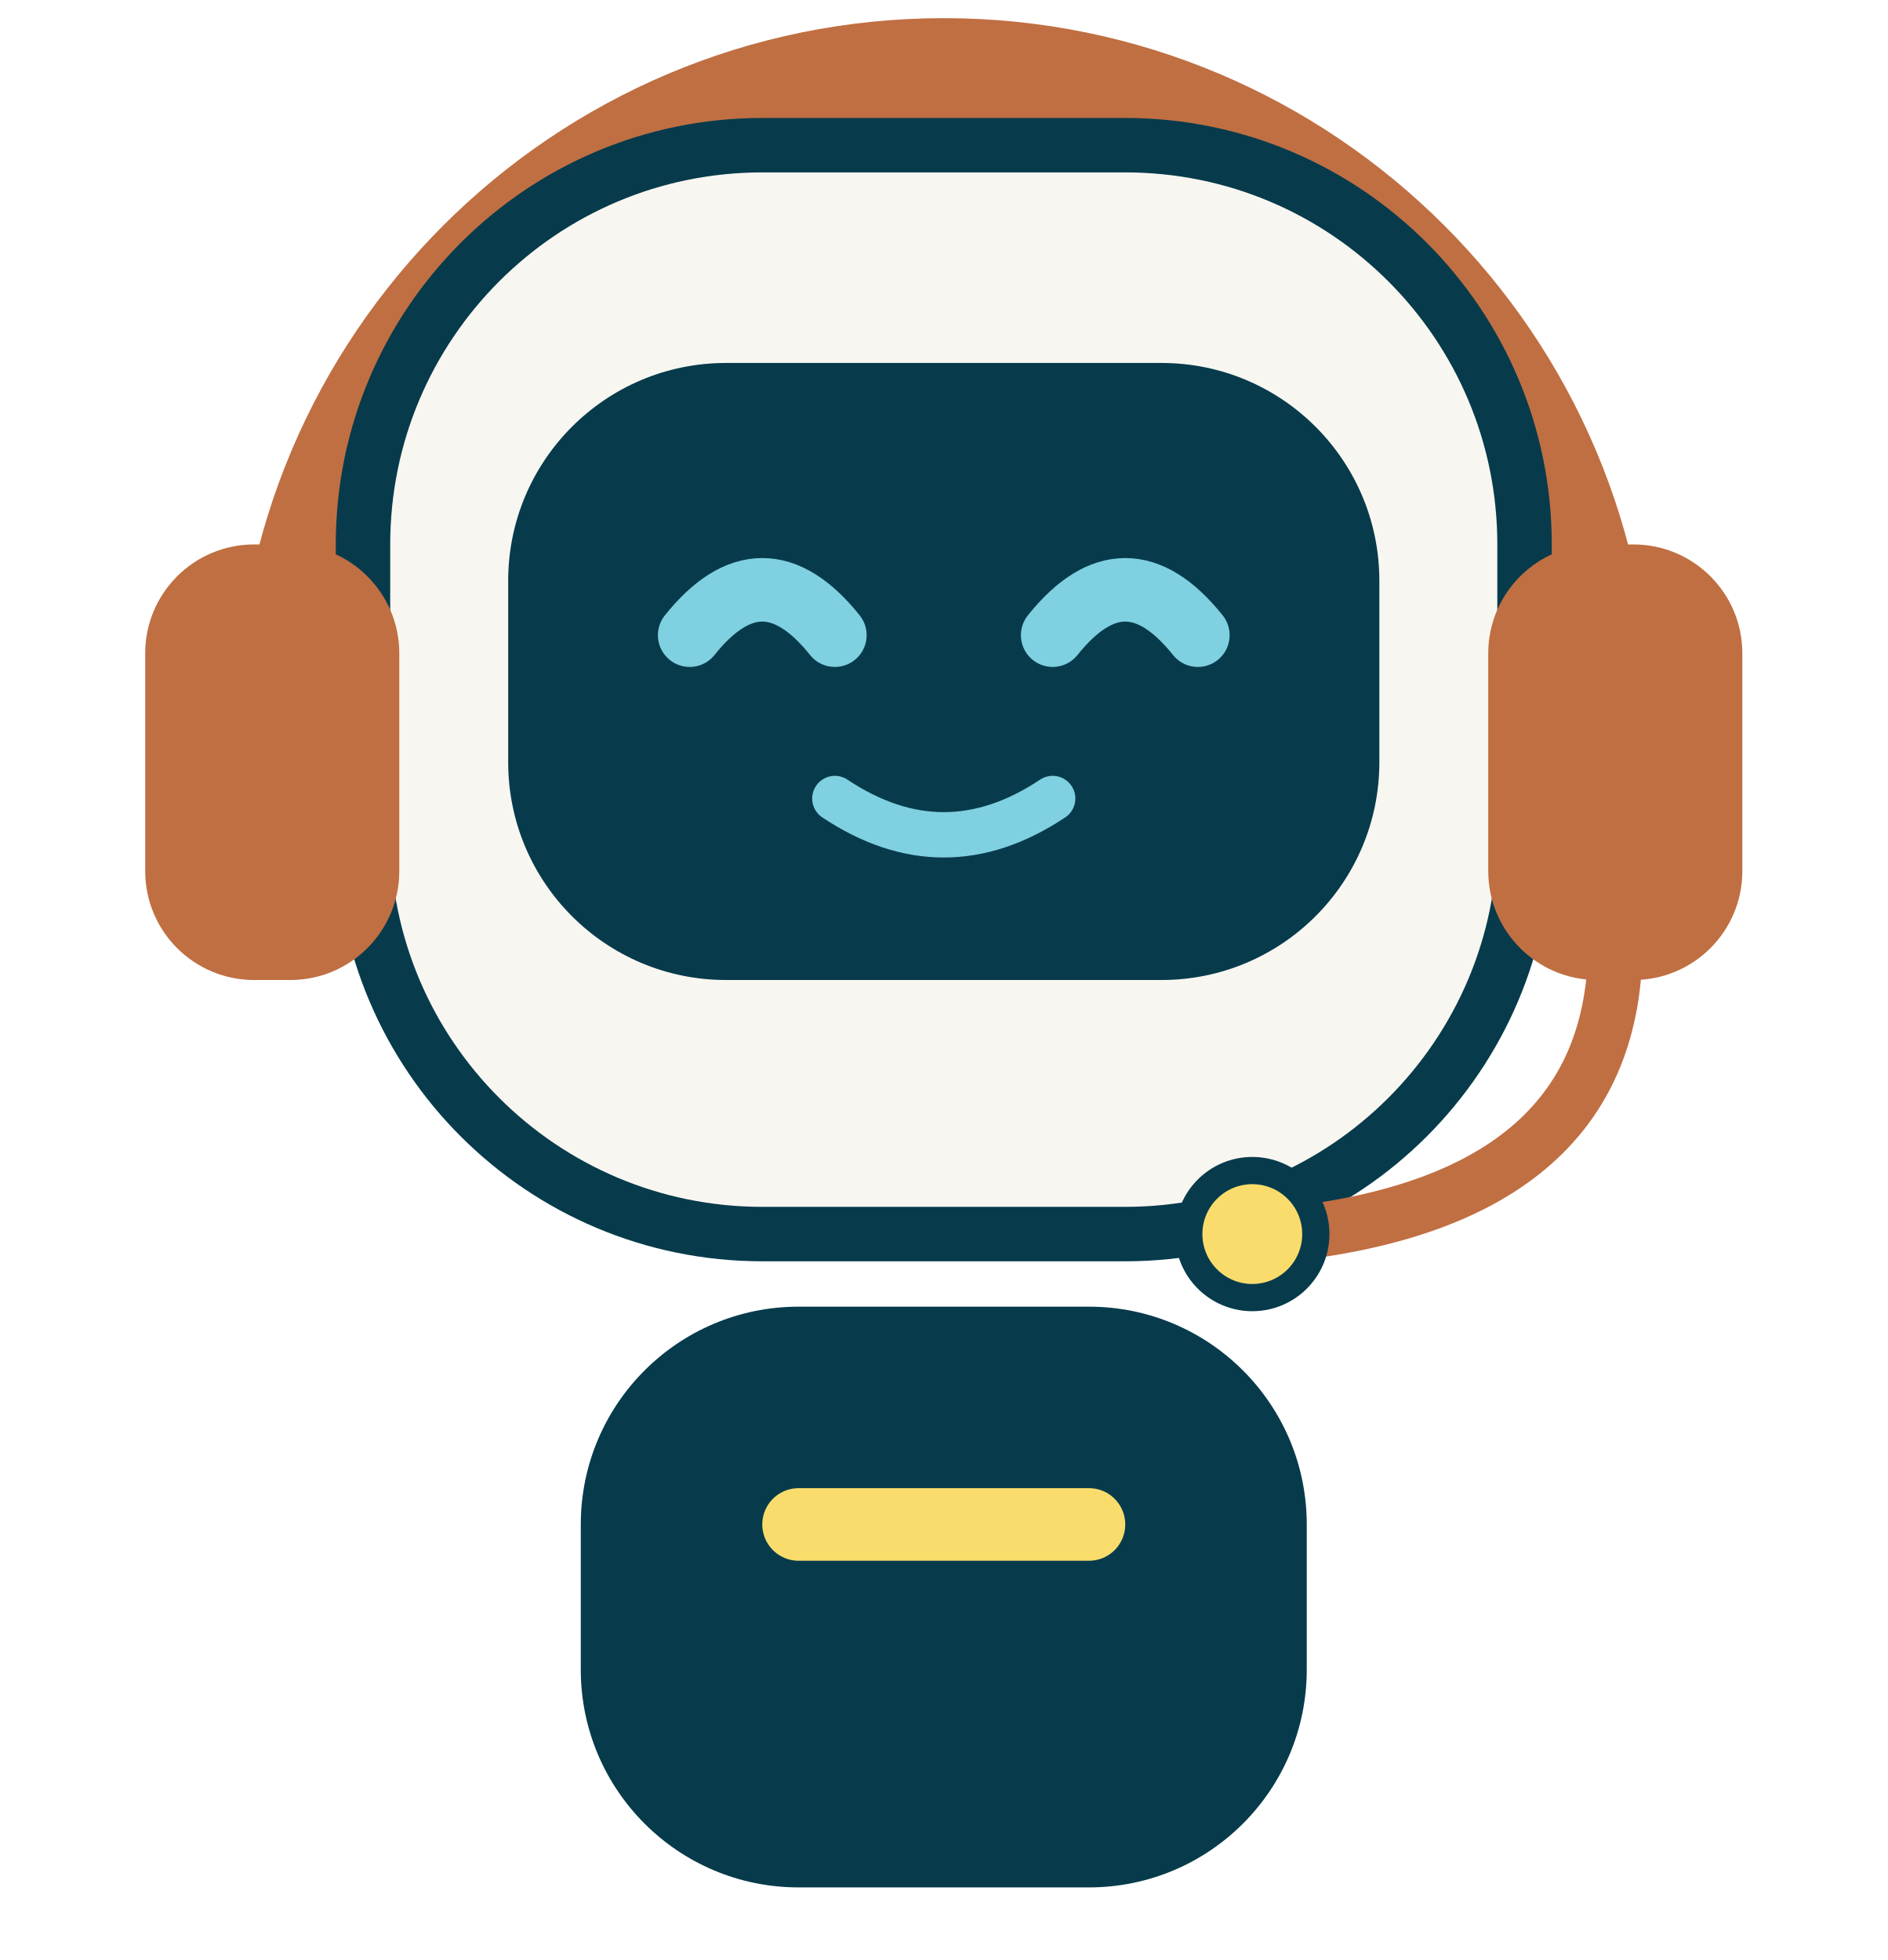
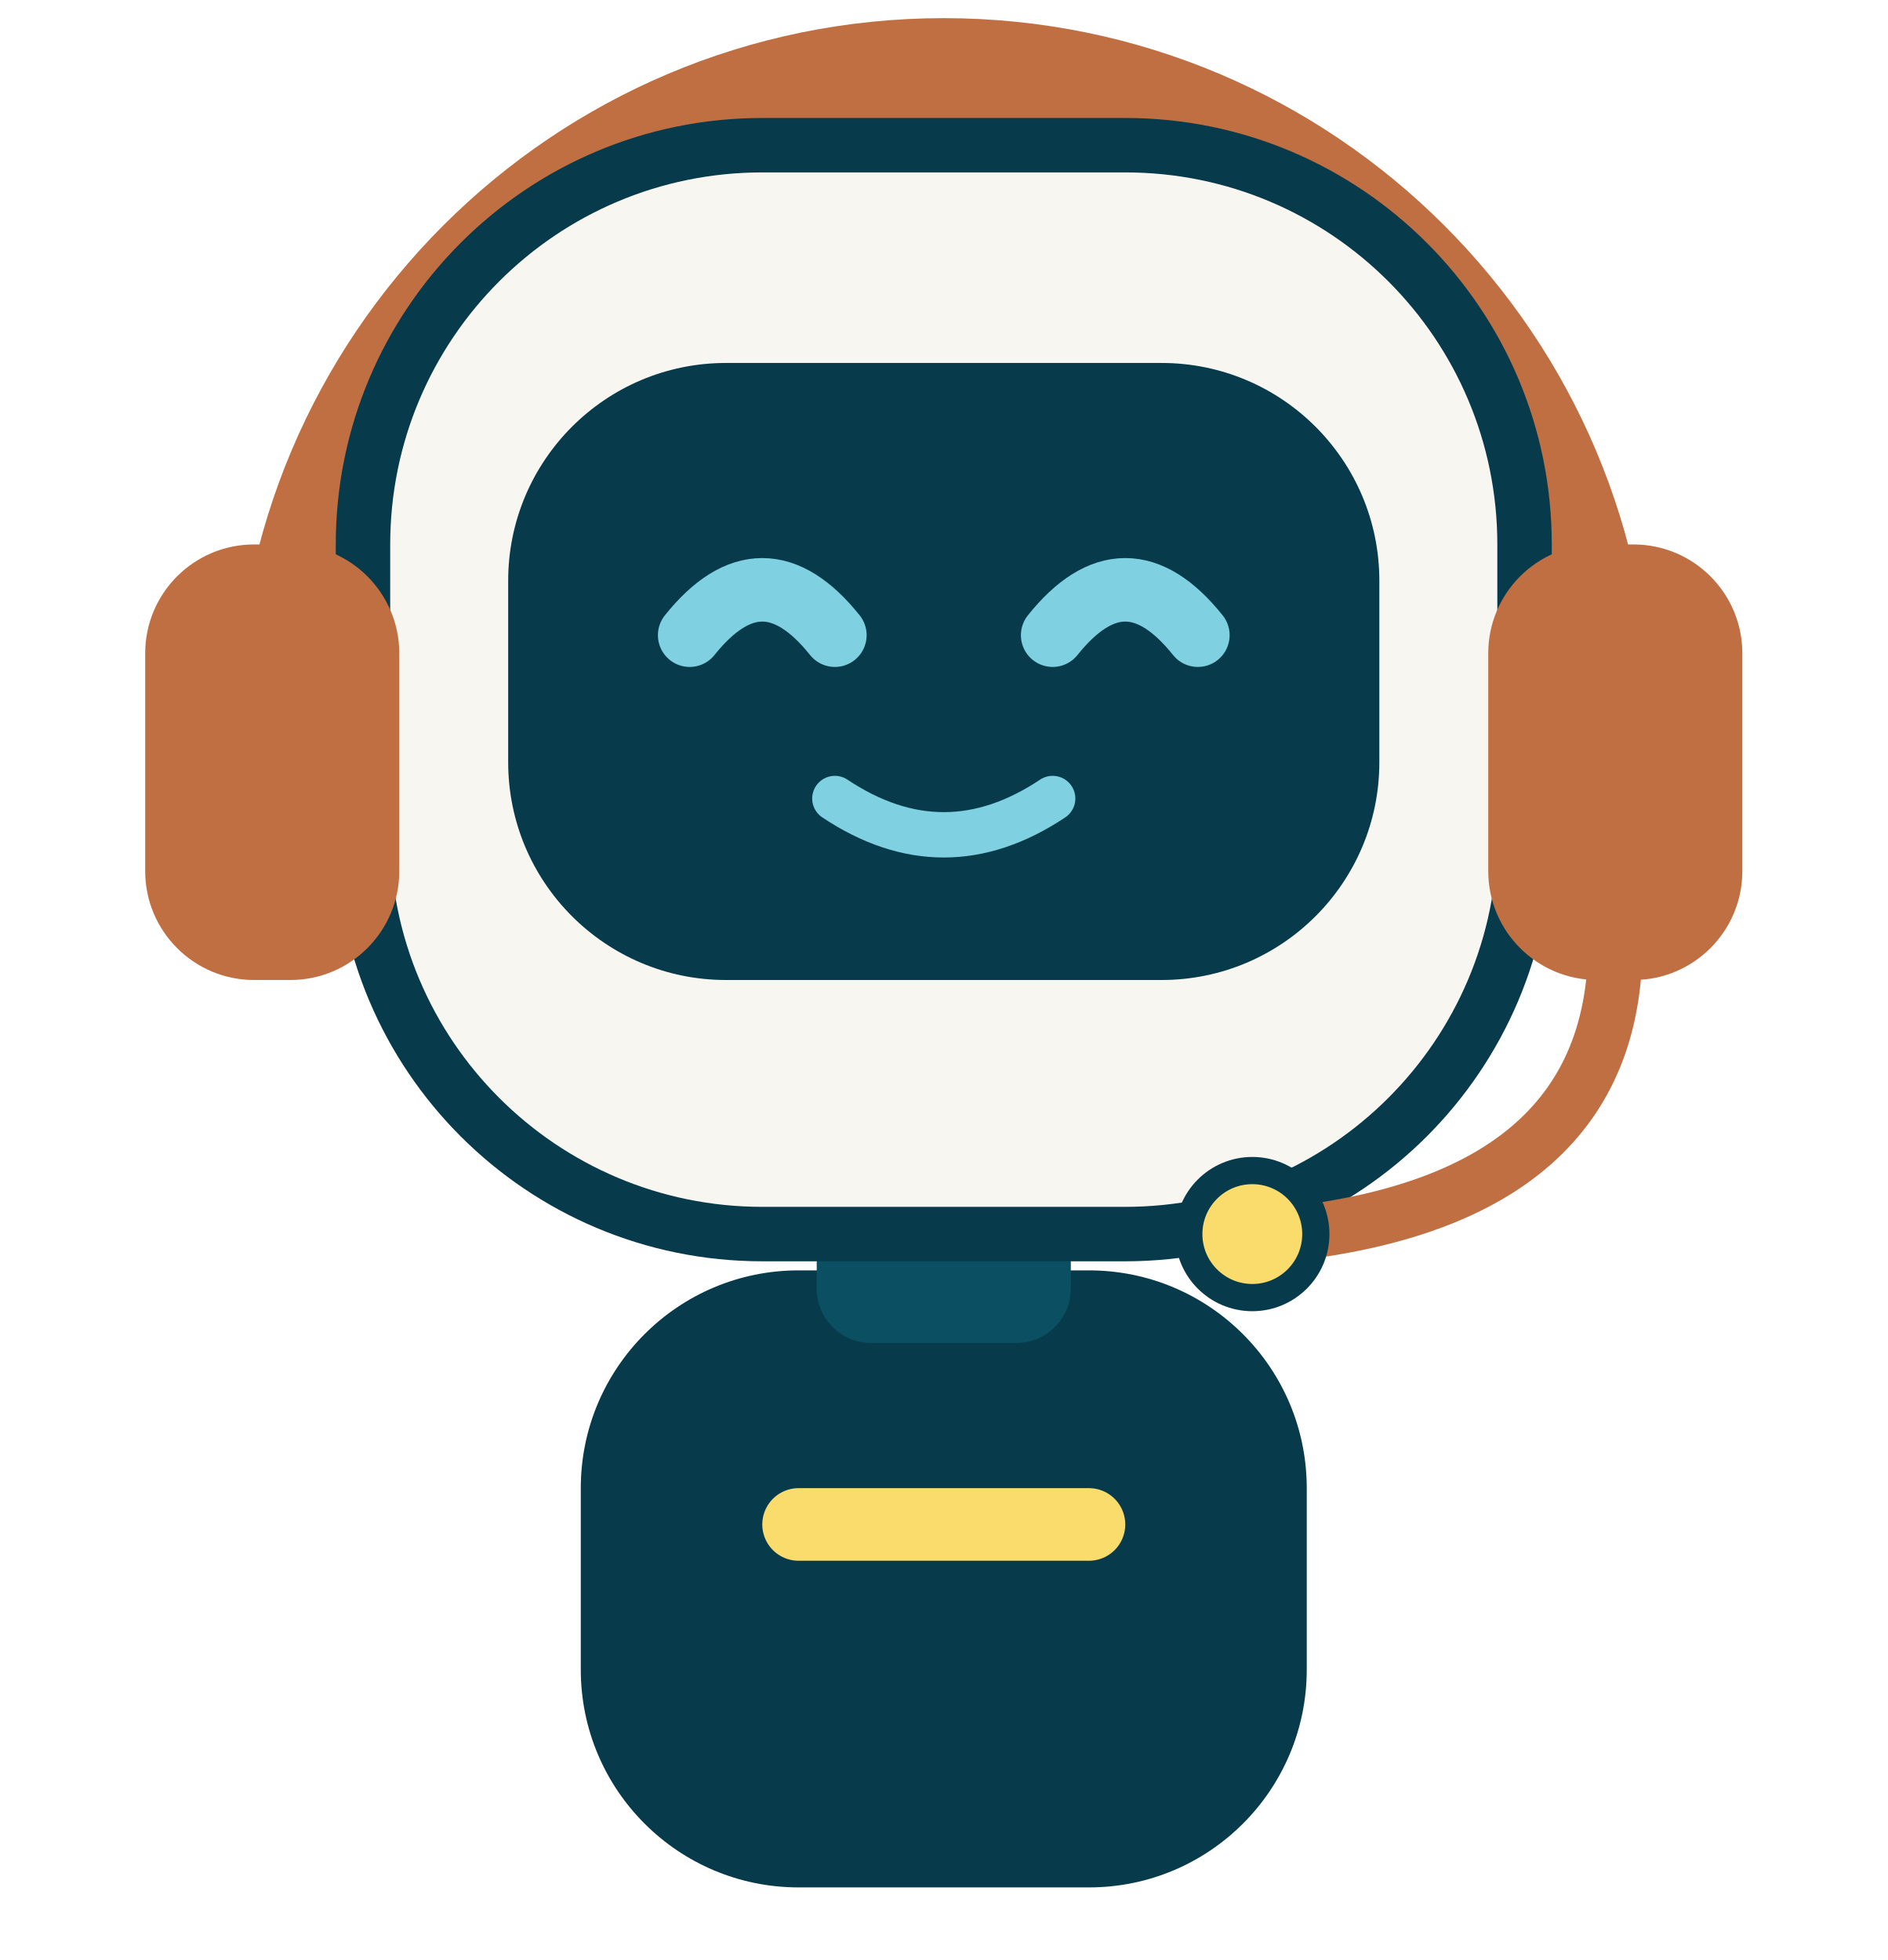
<svg xmlns="http://www.w3.org/2000/svg" viewBox="8 14 104 108" width="104" height="108">
-   <rect x="40" y="86" width="40" height="32" rx="12" fill="#073B4C" />
+   <rect x="40" y="84" width="40" height="34" rx="12" fill="#073B4C" />
+   <rect x="53" y="76" width="14" height="12" rx="3" fill="#0B4F63" />
  <path d="M52 98h16" stroke="#F9DC6B" stroke-width="4" stroke-linecap="round" />
  <path d="M24 54a36 36 0 0 1 72 0" fill="none" stroke="#C06F42" stroke-width="6" stroke-linecap="round" />
  <rect x="28" y="22" width="64" height="60" rx="22" fill="#F8F6F1" stroke="#073B4C" stroke-width="3" />
  <rect x="36" y="34" width="48" height="34" rx="12" fill="#073B4C" />
  <path d="M46 49q4-5 8 0M66 49q4-5 8 0" fill="none" stroke="#7FD0E0" stroke-width="3.5" stroke-linecap="round" />
  <path d="M54 58q6 4 12 0" fill="none" stroke="#7FD0E0" stroke-width="2.5" stroke-linecap="round" />
  <rect x="16" y="44" width="14" height="24" rx="6" fill="#C06F42" />
  <rect x="90" y="44" width="14" height="24" rx="6" fill="#C06F42" />
  <path d="M97 66q0 14-18 16" fill="none" stroke="#C06F42" stroke-width="3" stroke-linecap="round" />
  <circle cx="77" cy="82" r="3.5" fill="#F9DC6B" stroke="#073B4C" stroke-width="1.5" />
</svg>
